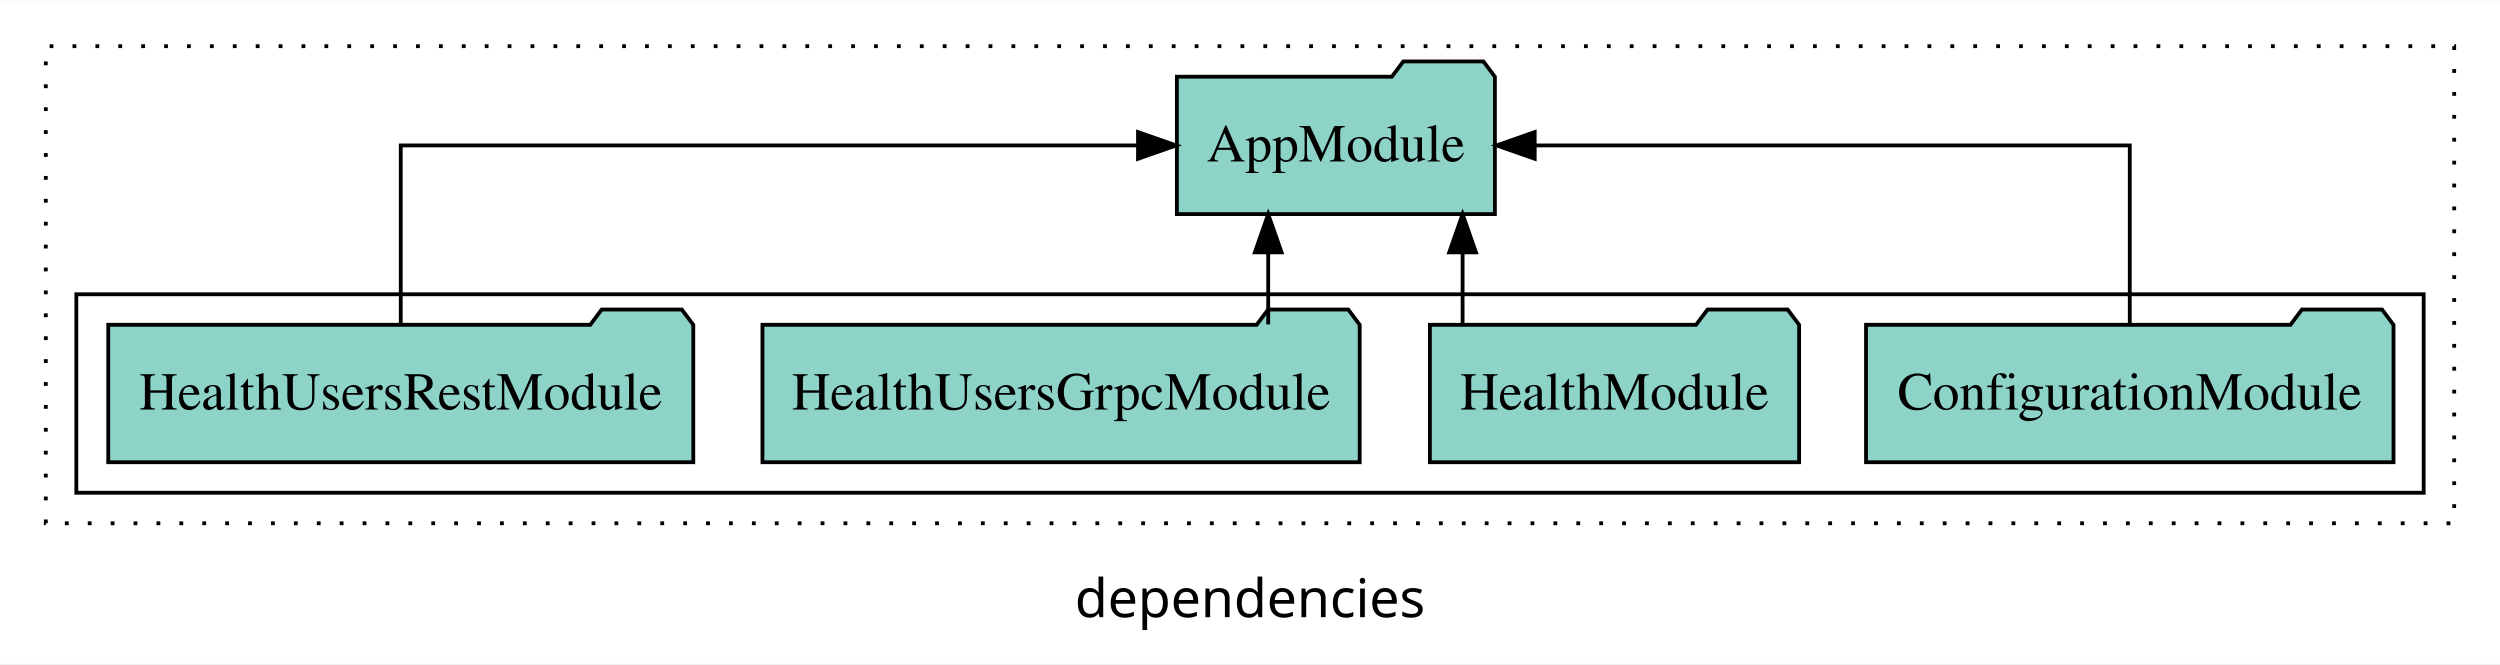
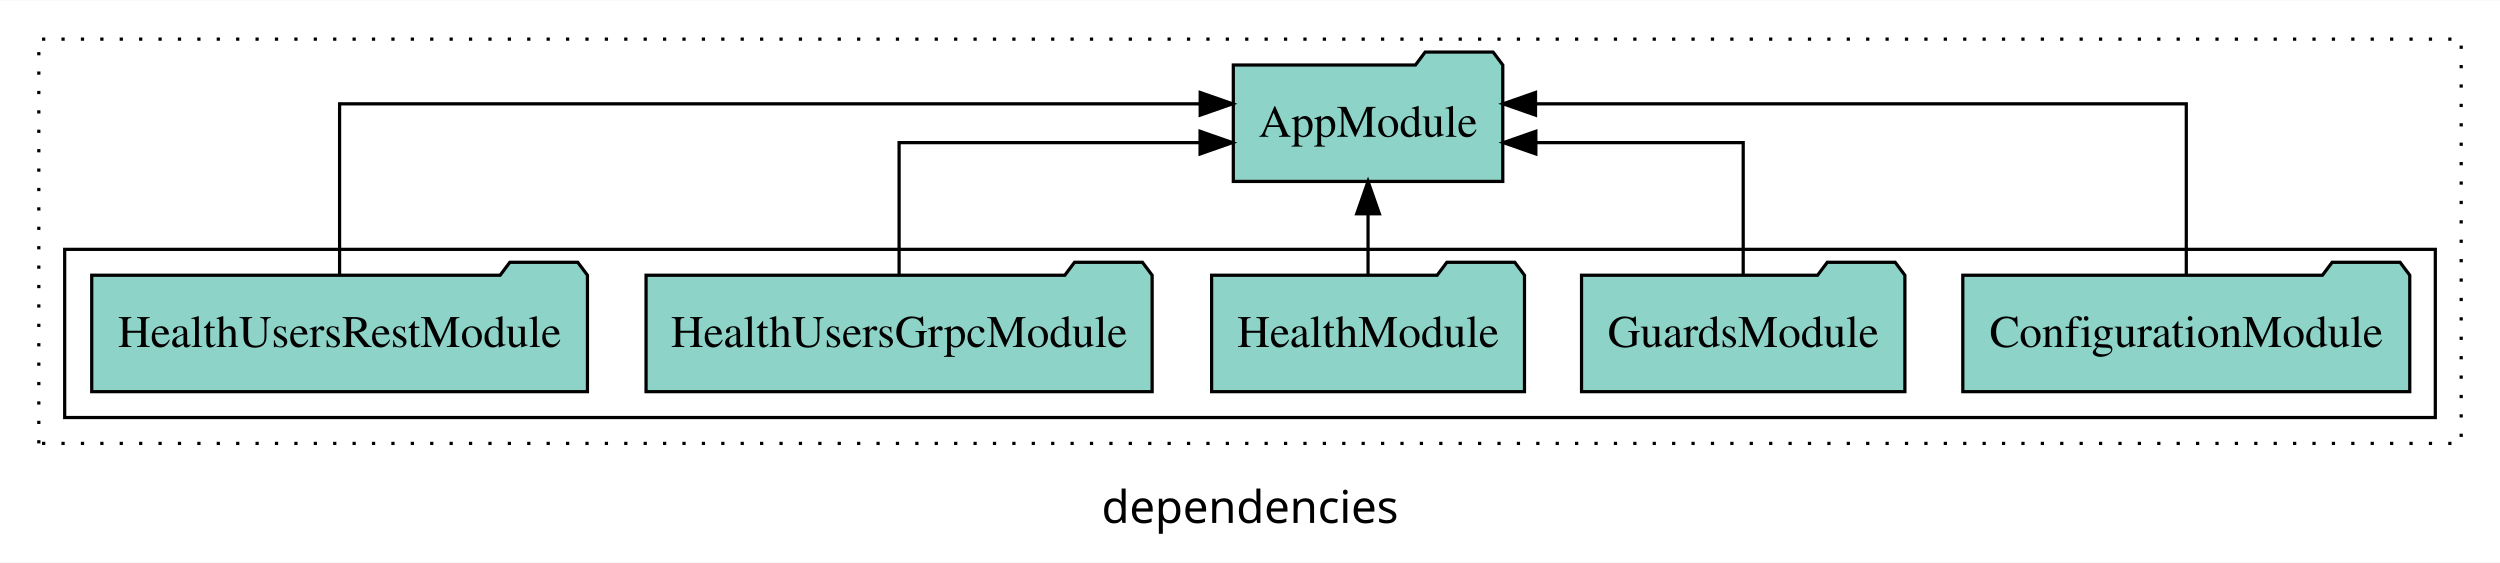
- <svg xmlns="http://www.w3.org/2000/svg" width="655pt" height="174pt" viewBox="0.00 0.00 655.00 173.80">
+ <svg xmlns="http://www.w3.org/2000/svg" width="773pt" height="174pt" viewBox="0.00 0.00 773.00 173.80">
  <g id="graph0" class="graph" transform="scale(1 1) rotate(0) translate(4 169.8)">
-     <polygon fill="white" stroke="transparent" points="-4,4 -4,-169.8 651,-169.8 651,4 -4,4" />
-     <text text-anchor="middle" x="323.5" y="-8.2" font-family="sans-serif" font-size="14.00">dependencies</text>
+     <polygon fill="white" stroke="transparent" points="-4,4 -4,-169.8 769,-169.8 769,4 -4,4" />
+     <text text-anchor="middle" x="382.5" y="-8.2" font-family="sans-serif" font-size="14.00">dependencies</text>
    <g id="clust1" class="cluster">
-       <polygon fill="none" stroke="black" stroke-dasharray="1,5" points="8,-32.8 8,-157.8 639,-157.8 639,-32.8 8,-32.8" />
+       <polygon fill="none" stroke="black" stroke-dasharray="1,5" points="8,-32.8 8,-157.8 757,-157.8 757,-32.8 8,-32.8" />
    </g>
    <g id="clust3" class="cluster">
-       <polygon fill="none" stroke="black" points="16,-40.8 16,-92.8 631,-92.8 631,-40.8 16,-40.8" />
+       <polygon fill="none" stroke="black" points="16,-40.8 16,-92.8 749,-92.8 749,-40.8 16,-40.8" />
    </g>
    <g id="node1" class="node">
-       <polygon fill="#8dd3c7" stroke="black" points="623.1,-84.8 620.1,-88.8 599.1,-88.8 596.1,-84.8 484.9,-84.8 484.9,-48.8 623.1,-48.8 623.1,-84.8" />
-       <text text-anchor="middle" x="554" y="-62.6" font-family="Times,serif" font-size="14.00">ConfigurationModule</text>
+       <polygon fill="#8dd3c7" stroke="black" points="741.1,-84.8 738.1,-88.8 717.1,-88.8 714.1,-84.8 602.9,-84.8 602.9,-48.8 741.1,-48.8 741.1,-84.8" />
+       <text text-anchor="middle" x="672" y="-62.6" font-family="Times,serif" font-size="14.00">ConfigurationModule</text>
    </g>
-     <g id="node5" class="node">
-       <polygon fill="#8dd3c7" stroke="black" points="387.66,-149.8 384.66,-153.8 363.66,-153.8 360.66,-149.8 304.34,-149.8 304.34,-113.8 387.66,-113.8 387.66,-149.8" />
-       <text text-anchor="middle" x="346" y="-127.6" font-family="Times,serif" font-size="14.00">AppModule</text>
+     <g id="node6" class="node">
+       <polygon fill="#8dd3c7" stroke="black" points="460.66,-149.8 457.66,-153.8 436.66,-153.8 433.66,-149.8 377.34,-149.8 377.34,-113.8 460.66,-113.8 460.66,-149.8" />
+       <text text-anchor="middle" x="419" y="-127.6" font-family="Times,serif" font-size="14.00">AppModule</text>
    </g>
    <g id="edge1" class="edge">
-       <path fill="none" stroke="black" d="M554,-84.91C554,-104.14 554,-131.8 554,-131.8 554,-131.8 398.09,-131.8 398.09,-131.8" />
-       <polygon fill="black" stroke="black" points="398.09,-128.3 388.09,-131.8 398.09,-135.3 398.09,-128.3" />
+       <path fill="none" stroke="black" d="M672,-85.08C672,-106.12 672,-137.8 672,-137.8 672,-137.8 470.78,-137.8 470.78,-137.8" />
+       <polygon fill="black" stroke="black" points="470.78,-134.3 460.78,-137.8 470.78,-141.3 470.78,-134.3" />
    </g>
    <g id="node2" class="node">
+       <polygon fill="#8dd3c7" stroke="black" points="584.99,-84.8 581.99,-88.8 560.99,-88.8 557.99,-84.8 485.01,-84.8 485.01,-48.8 584.99,-48.8 584.99,-84.8" />
+       <text text-anchor="middle" x="535" y="-62.6" font-family="Times,serif" font-size="14.00">GuardsModule</text>
+     </g>
+     <g id="edge2" class="edge">
+       <path fill="none" stroke="black" d="M535,-84.82C535,-102.17 535,-125.8 535,-125.8 535,-125.8 470.88,-125.8 470.88,-125.8" />
+       <polygon fill="black" stroke="black" points="470.88,-122.3 460.88,-125.8 470.88,-129.3 470.88,-122.3" />
+     </g>
+     <g id="node3" class="node">
      <polygon fill="#8dd3c7" stroke="black" points="467.37,-84.8 464.37,-88.8 443.37,-88.8 440.37,-84.8 370.63,-84.8 370.63,-48.8 467.37,-48.8 467.37,-84.8" />
      <text text-anchor="middle" x="419" y="-62.6" font-family="Times,serif" font-size="14.00">HealthModule</text>
    </g>
-     <g id="edge2" class="edge">
-       <path fill="none" stroke="black" d="M379.2,-84.91C379.2,-84.91 379.2,-103.79 379.2,-103.79" />
-       <polygon fill="black" stroke="black" points="375.7,-103.79 379.2,-113.79 382.7,-103.79 375.7,-103.79" />
+     <g id="edge3" class="edge">
+       <path fill="none" stroke="black" d="M419,-84.91C419,-84.91 419,-103.79 419,-103.79" />
+       <polygon fill="black" stroke="black" points="415.5,-103.79 419,-113.79 422.5,-103.79 415.5,-103.79" />
    </g>
-     <g id="node3" class="node">
+     <g id="node4" class="node">
      <polygon fill="#8dd3c7" stroke="black" points="352.24,-84.8 349.24,-88.8 328.24,-88.8 325.24,-84.8 195.76,-84.8 195.76,-48.8 352.24,-48.8 352.24,-84.8" />
      <text text-anchor="middle" x="274" y="-62.6" font-family="Times,serif" font-size="14.00">HealthUsersGrpcModule</text>
    </g>
-     <g id="edge3" class="edge">
-       <path fill="none" stroke="black" d="M328.27,-84.91C328.27,-84.91 328.27,-103.79 328.27,-103.79" />
-       <polygon fill="black" stroke="black" points="324.77,-103.79 328.27,-113.79 331.77,-103.79 324.77,-103.79" />
+     <g id="edge4" class="edge">
+       <path fill="none" stroke="black" d="M274,-84.82C274,-102.17 274,-125.8 274,-125.8 274,-125.8 367.06,-125.8 367.06,-125.8" />
+       <polygon fill="black" stroke="black" points="367.06,-129.3 377.06,-125.8 367.06,-122.3 367.06,-129.3" />
    </g>
-     <g id="node4" class="node">
+     <g id="node5" class="node">
      <polygon fill="#8dd3c7" stroke="black" points="177.64,-84.8 174.64,-88.8 153.64,-88.8 150.64,-84.8 24.36,-84.8 24.36,-48.8 177.64,-48.8 177.64,-84.8" />
      <text text-anchor="middle" x="101" y="-62.6" font-family="Times,serif" font-size="14.00">HealthUsersRestModule</text>
    </g>
-     <g id="edge4" class="edge">
-       <path fill="none" stroke="black" d="M101,-84.91C101,-104.14 101,-131.8 101,-131.8 101,-131.8 294.16,-131.8 294.16,-131.8" />
-       <polygon fill="black" stroke="black" points="294.16,-135.3 304.16,-131.8 294.16,-128.3 294.16,-135.3" />
+     <g id="edge5" class="edge">
+       <path fill="none" stroke="black" d="M101,-85.08C101,-106.12 101,-137.8 101,-137.8 101,-137.8 367.1,-137.8 367.1,-137.8" />
+       <polygon fill="black" stroke="black" points="367.1,-141.3 377.1,-137.8 367.1,-134.3 367.1,-141.3" />
    </g>
  </g>
</svg>
